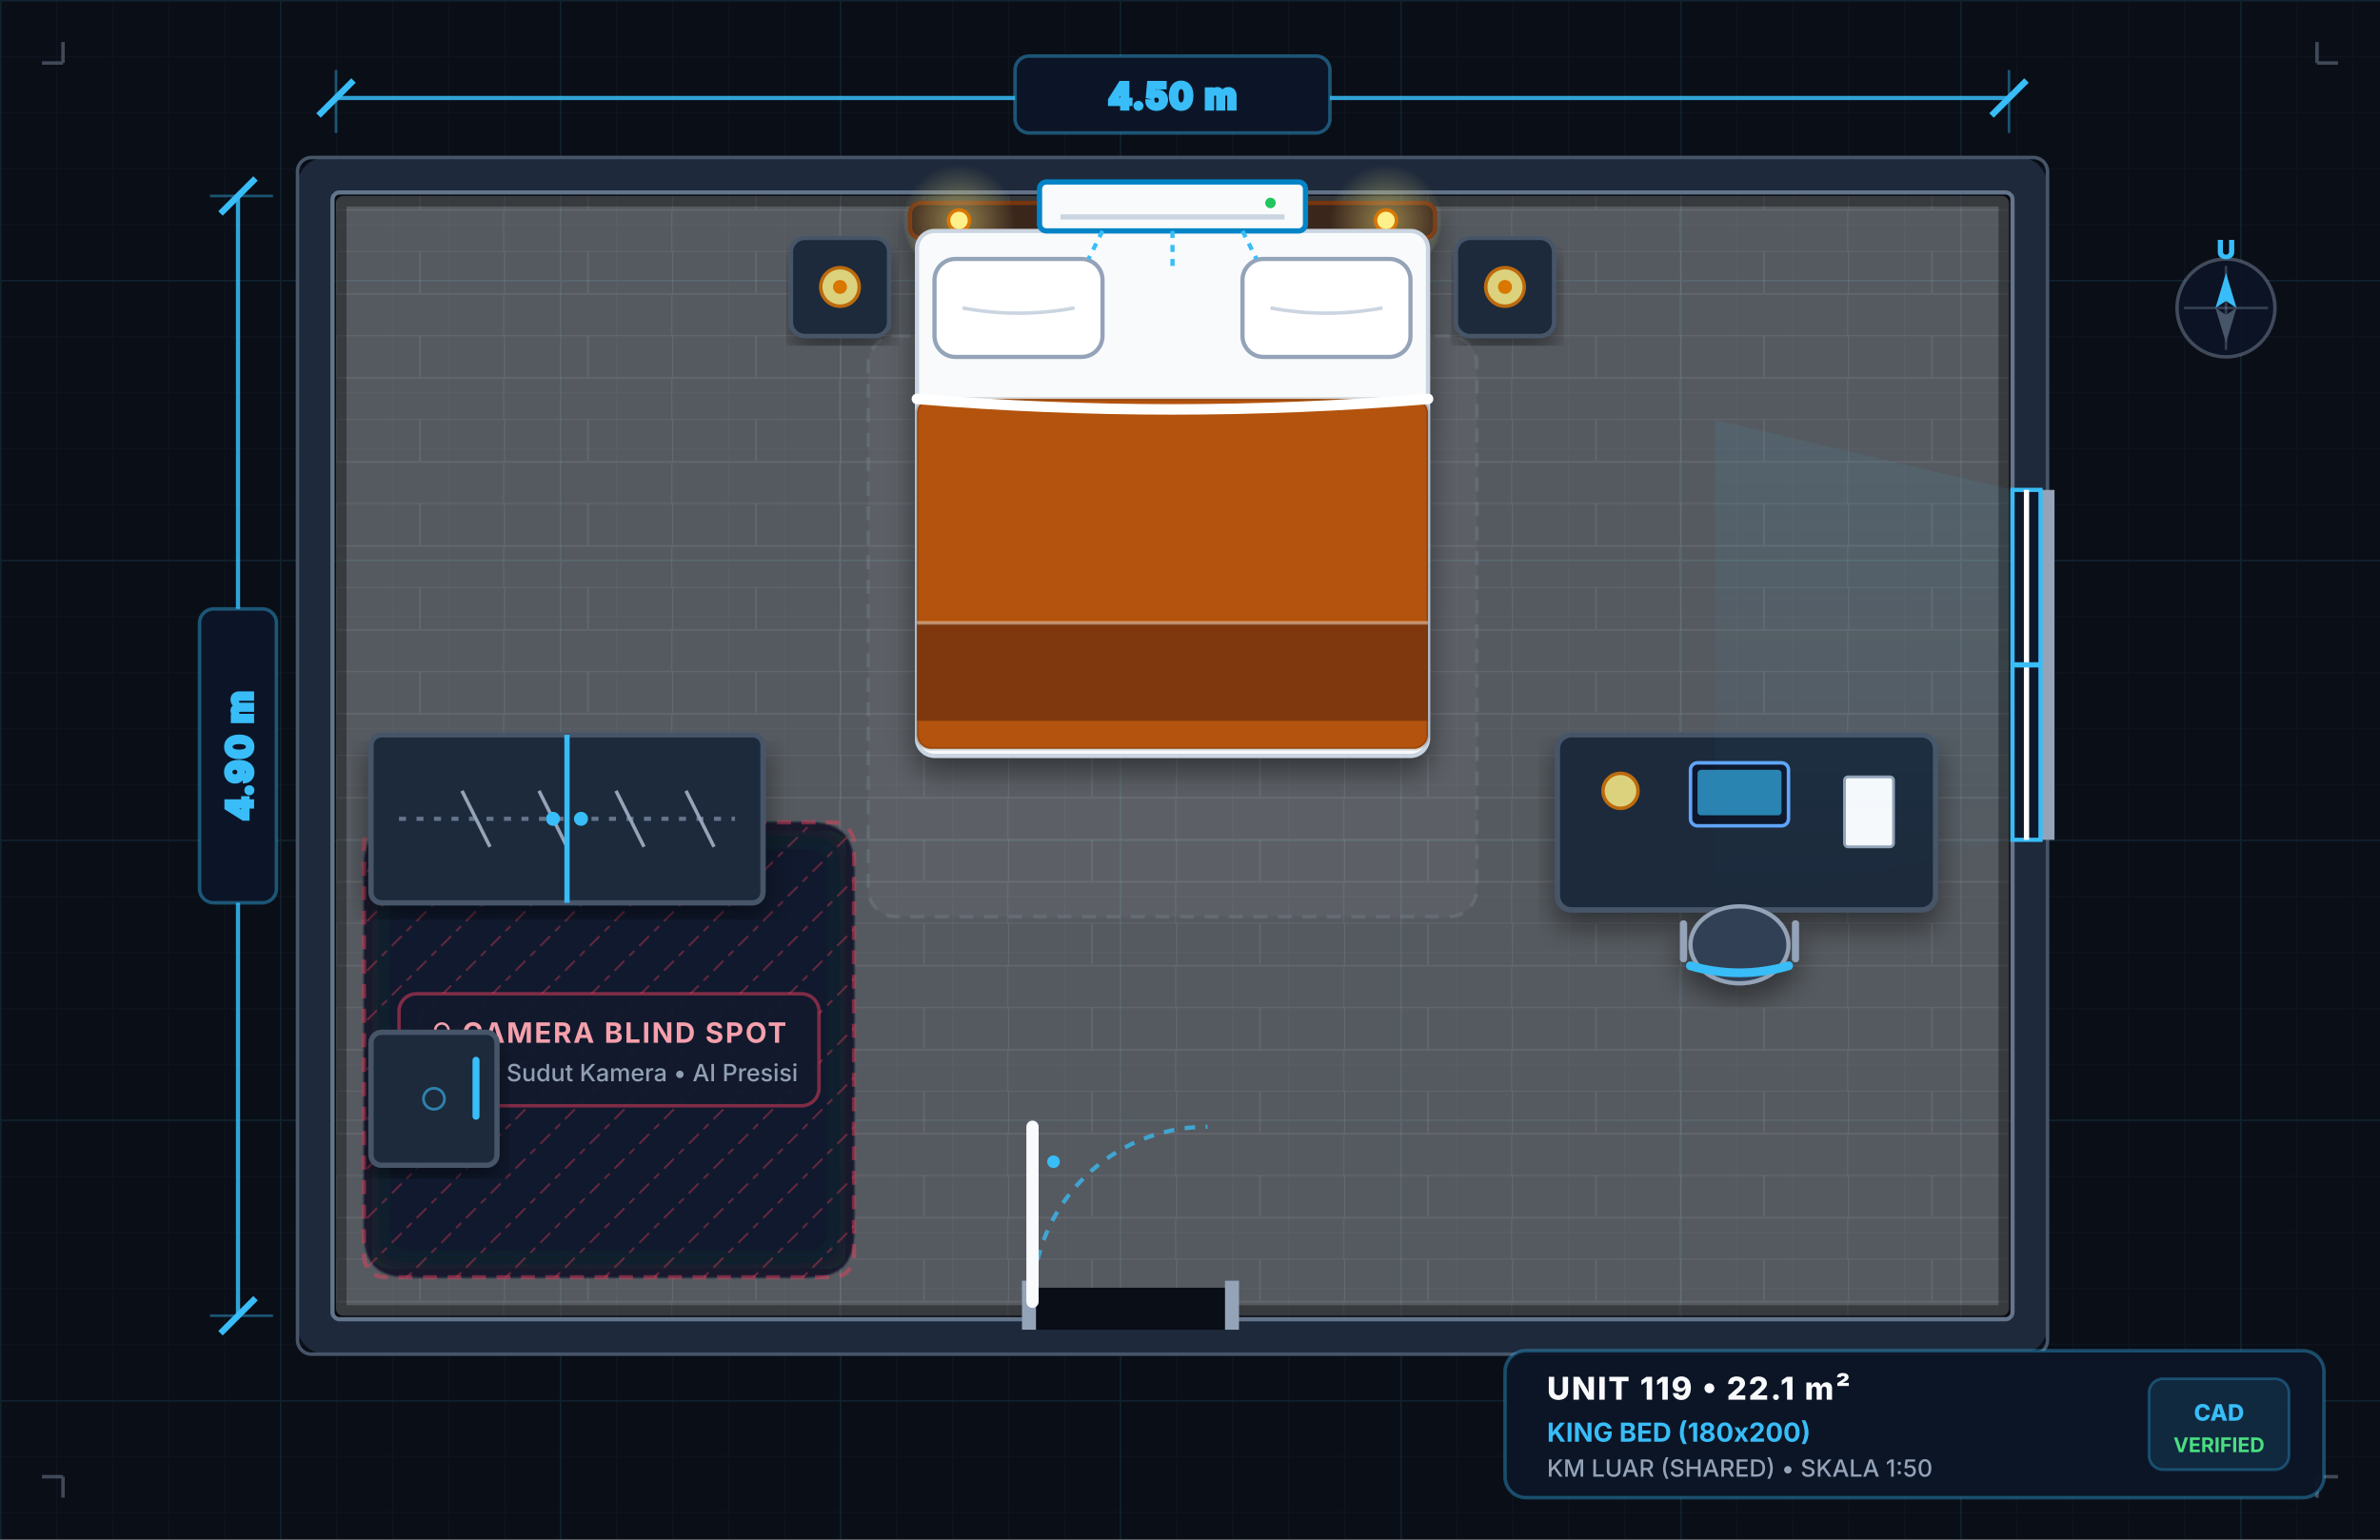
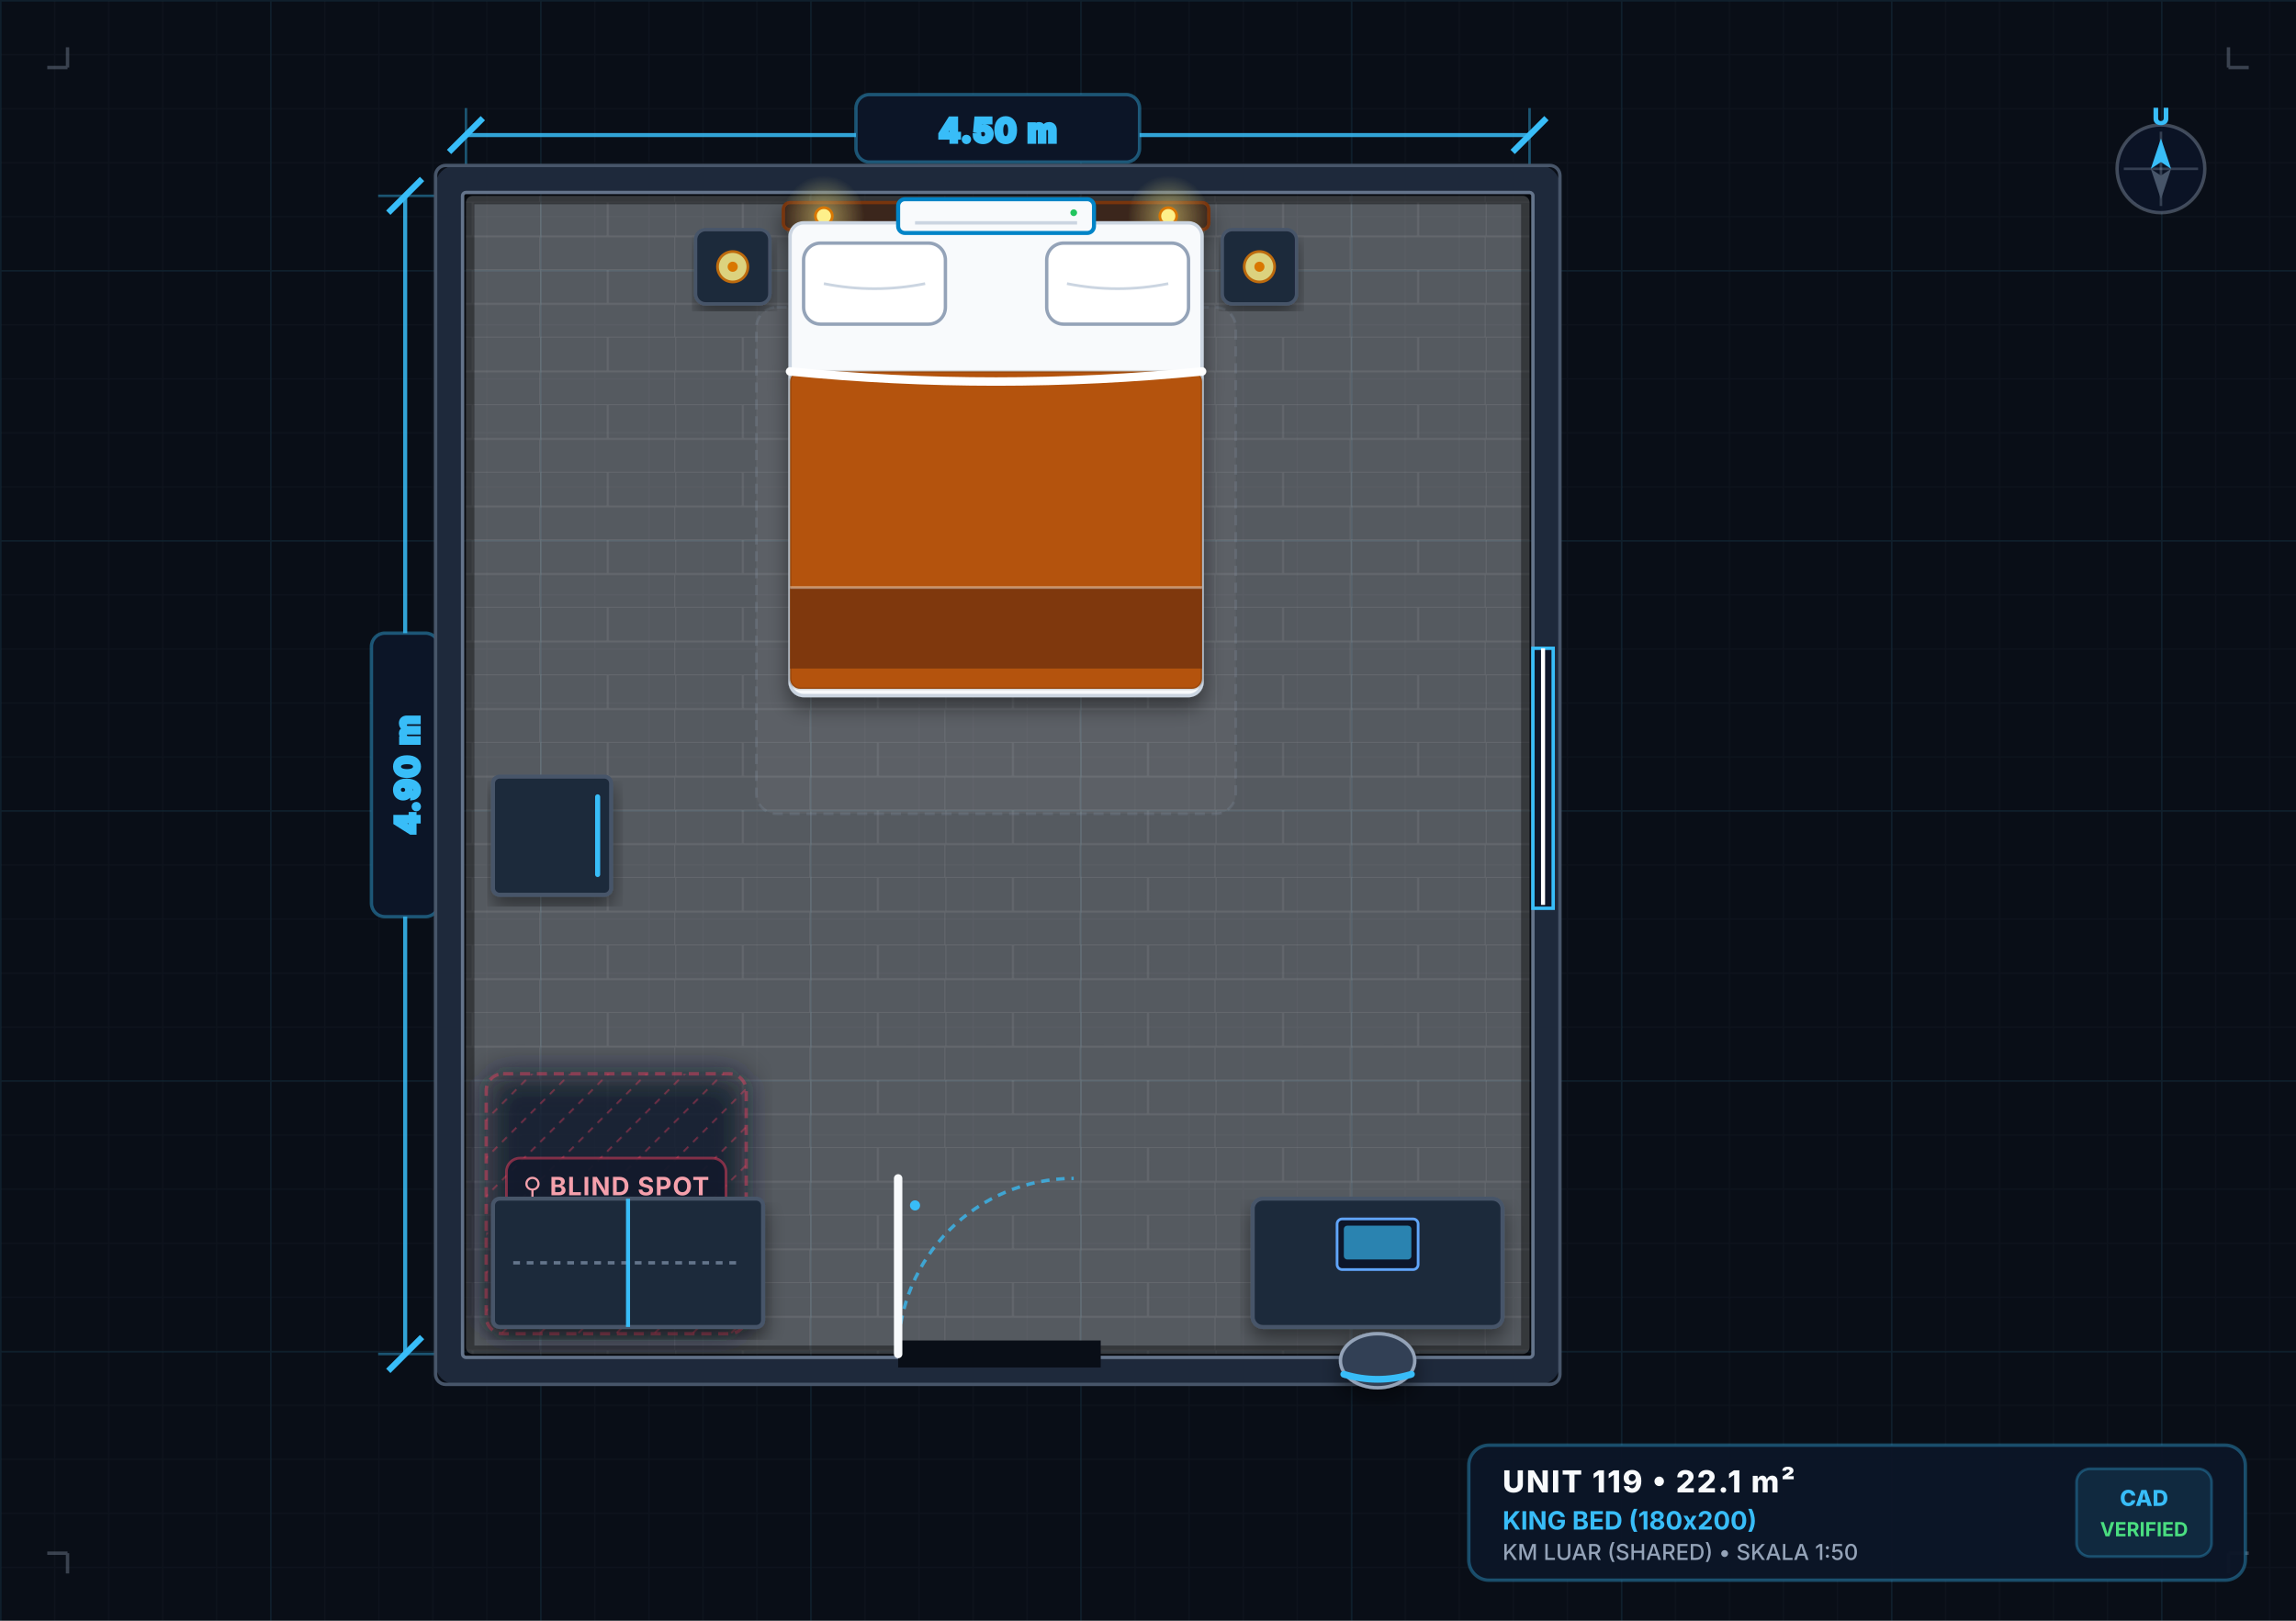
- <svg xmlns="http://www.w3.org/2000/svg" viewBox="0 0 680 440" width="100%" height="100%" style="background:#090e17; border-radius:14px; font-family:'Inter',system-ui,-apple-system,sans-serif;">
+ <svg xmlns="http://www.w3.org/2000/svg" viewBox="0 0 680 480" width="100%" height="100%" style="background:#090e17; border-radius:14px; font-family:'Inter',system-ui,-apple-system,sans-serif;">
  <defs>
    <pattern id="grid_cad_19" width="16" height="16" patternUnits="userSpaceOnUse">
      <path d="M 16 0 L 0 0 0 16" fill="none" stroke="rgba(148, 163, 184, 0.04)" stroke-width="0.75" />
    </pattern>
    <pattern id="grid_major_19" width="80" height="80" patternUnits="userSpaceOnUse">
-       <path d="M 80 0 L 0 0 0 80" fill="none" stroke="rgba(56, 189, 248, 0.08)" stroke-width="1" />
+       <path d="M 80 0 L 0 0 0 80" fill="none" stroke="rgba(56, 189, 248, 0.07)" stroke-width="1" />
    </pattern>
-     <pattern id="parquet_19" width="48" height="24" patternUnits="userSpaceOnUse">
-       <rect width="48" height="24" fill="#f8fafc" fill-opacity="0.32" />
-       <path d="M 0 12 L 48 12 M 24 0 L 24 12 M 0 24 L 48 24 M 48 12 L 48 24 M 0 0 L 0 12" fill="none" stroke="rgba(255, 255, 255, 0.07)" stroke-width="0.6" />
+     <pattern id="parquet_19" width="40" height="20" patternUnits="userSpaceOnUse">
+       <rect width="40" height="20" fill="#f8fafc" fill-opacity="0.32" />
+       <path d="M 0 10 L 40 10 M 20 0 L 20 10 M 0 20 L 40 20 M 40 10 L 40 20 M 0 0 L 0 10" fill="none" stroke="rgba(255, 255, 255, 0.08)" stroke-width="0.6" />
    </pattern>
-     <pattern id="bm_tile_19" width="14" height="14" patternUnits="userSpaceOnUse">
-       <rect width="14" height="14" fill="#0f2338" />
-       <path d="M 14 0 L 0 0 0 14" fill="none" stroke="rgba(56, 189, 248, 0.22)" stroke-width="0.6" />
+     <pattern id="bm_tile_19" width="12" height="12" patternUnits="userSpaceOnUse">
+       <rect width="12" height="12" fill="#0f2338" />
+       <path d="M 12 0 L 0 0 0 12" fill="none" stroke="rgba(56, 189, 248, 0.22)" stroke-width="0.6" />
    </pattern>
    <filter id="frost_blur_19" x="-10%" y="-10%" width="120%" height="120%">
-       <feGaussianBlur stdDeviation="5" result="blur" />
-       <feColorMatrix type="matrix" values="1 0 0 0 0  0 1 0 0 0  0 0 1 0 0  0 0 0 18 -7" />
+       <feGaussianBlur stdDeviation="4.5" result="blur" />
    </filter>
-     <pattern id="blind_hatch_19" width="10" height="10" patternTransform="rotate(45 0 0)" patternUnits="userSpaceOnUse">
-       <line x1="0" y1="0" x2="0" y2="10" stroke="rgba(244, 63, 94, 0.35)" stroke-width="1.2" stroke-dasharray="2 2" />
+     <pattern id="blind_hatch_19" width="8" height="8" patternTransform="rotate(45 0 0)" patternUnits="userSpaceOnUse">
+       <line x1="0" y1="0" x2="0" y2="8" stroke="rgba(244, 63, 94, 0.35)" stroke-width="1.2" stroke-dasharray="2 2" />
    </pattern>
-     <linearGradient id="win_light_19" x1="0%" y1="0%" x2="0%" y2="100%">
-       <stop offset="0%" stop-color="#38bdf8" stop-opacity="0.18" />
-       <stop offset="100%" stop-color="#38bdf8" stop-opacity="0.0" />
-     </linearGradient>
    <radialGradient id="lamp_glow_19">
-       <stop offset="0%" stop-color="#fef08a" stop-opacity="0.45" />
+       <stop offset="0%" stop-color="#fef08a" stop-opacity="0.5" />
      <stop offset="100%" stop-color="#fef08a" stop-opacity="0" />
    </radialGradient>
    <filter id="drop_shadow_19" x="-5%" y="-5%" width="115%" height="115%">
-       <feDropShadow dx="0" dy="4" stdDeviation="4" flood-color="#000000" flood-opacity="0.45" />
+       <feDropShadow dx="0" dy="3" stdDeviation="3" flood-color="#000000" flood-opacity="0.45" />
    </filter>
  </defs>
-   <rect width="680" height="440" fill="#090e17" />
-   <rect width="680" height="440" fill="url(#grid_cad_19)" />
-   <rect width="680" height="440" fill="url(#grid_major_19)" />
-   <g stroke="rgba(148, 163, 184, 0.4)" stroke-width="1">
-     <path d="M 12 18 L 18 18 M 18 12 L 18 18" />
-     <path d="M 668 18 L 662 18 M 662 12 L 662 18" />
-     <path d="M 12 422 L 18 422 M 18 428 L 18 422" />
-     <path d="M 668 422 L 662 422 M 662 428 L 662 422" />
+   <rect width="680" height="480" fill="#090e17" />
+   <rect width="680" height="480" fill="url(#grid_cad_19)" />
+   <rect width="680" height="480" fill="url(#grid_major_19)" />
+   <g stroke="rgba(148, 163, 184, 0.35)" stroke-width="1">
+     <path d="M 14 20 L 20 20 M 20 14 L 20 20" />
+     <path d="M 666 20 L 660 20 M 660 14 L 660 20" />
+     <path d="M 14 460 L 20 460 M 20 466 L 20 460" />
+     <path d="M 666 460 L 660 460 M 660 466 L 660 460" />
  </g>
  <g stroke="#38bdf8" stroke-width="1.2">
-     <line x1="96" y1="28" x2="574" y2="28" opacity="0.85" />
-     <line x1="91" y1="33" x2="101" y2="23" stroke-width="1.8" />
-     <line x1="569" y1="33" x2="579" y2="23" stroke-width="1.8" />
-     <line x1="96" y1="38" x2="96" y2="20" opacity="0.4" stroke-width="0.75" />
-     <line x1="574" y1="38" x2="574" y2="20" opacity="0.4" stroke-width="0.75" />
-     <rect x="290" y="16" width="90" height="22" rx="4" fill="#0c1527" stroke="rgba(56, 189, 248, 0.4)" stroke-width="1" />
-     <text x="335" y="31" fill="#38bdf8" font-size="10" font-weight="700" text-anchor="middle" letter-spacing="0.5">
+     <line x1="138" y1="40" x2="453" y2="40" opacity="0.85" />
+     <line x1="133" y1="45" x2="143" y2="35" stroke-width="1.8" />
+     <line x1="448" y1="45" x2="458" y2="35" stroke-width="1.8" />
+     <line x1="138" y1="52" x2="138" y2="32" opacity="0.4" stroke-width="0.75" />
+     <line x1="453" y1="52" x2="453" y2="32" opacity="0.4" stroke-width="0.75" />
+     <rect x="253.5" y="28" width="84" height="20" rx="4" fill="#0c1527" stroke="rgba(56, 189, 248, 0.4)" stroke-width="1" />
+     <text x="295.5" y="42" fill="#38bdf8" font-size="9.5" font-weight="700" text-anchor="middle" letter-spacing="0.5">
      4.50 m
    </text>
  </g>
  <g stroke="#38bdf8" stroke-width="1.2">
-     <line x1="68" y1="56" x2="68" y2="376" opacity="0.85" />
-     <line x1="63" y1="61" x2="73" y2="51" stroke-width="1.8" />
-     <line x1="63" y1="381" x2="73" y2="371" stroke-width="1.8" />
-     <line x1="78" y1="56" x2="60" y2="56" opacity="0.4" stroke-width="0.75" />
-     <line x1="78" y1="376" x2="60" y2="376" opacity="0.4" stroke-width="0.75" />
-     <g transform="translate(68, 216)">
-       <rect x="-42" y="-11" width="84" height="22" rx="4" fill="#0c1527" stroke="rgba(56, 189, 248, 0.4)" stroke-width="1" transform="rotate(-90)" />
-       <text x="0" y="4" fill="#38bdf8" font-size="10" font-weight="700" text-anchor="middle" letter-spacing="0.5" transform="rotate(-90)">
+     <line x1="120" y1="58" x2="120" y2="401" opacity="0.85" />
+     <line x1="115" y1="63" x2="125" y2="53" stroke-width="1.8" />
+     <line x1="115" y1="406" x2="125" y2="396" stroke-width="1.8" />
+     <line x1="132" y1="58" x2="112" y2="58" opacity="0.4" stroke-width="0.75" />
+     <line x1="132" y1="401" x2="112" y2="401" opacity="0.4" stroke-width="0.75" />
+     <g transform="translate(120, 229.5)">
+       <rect x="-42" y="-10" width="84" height="20" rx="4" fill="#0c1527" stroke="rgba(56, 189, 248, 0.4)" stroke-width="1" transform="rotate(-90)" />
+       <text x="0" y="4" fill="#38bdf8" font-size="9.5" font-weight="700" text-anchor="middle" letter-spacing="0.5" transform="rotate(-90)">
        4.90 m
      </text>
    </g>
  </g>
-   <rect x="96" y="56" width="478" height="320" rx="2" fill="url(#parquet_19)" />
-   <rect x="96" y="56" width="478" height="320" fill="none" stroke="rgba(0, 0, 0, 0.35)" stroke-width="6" />
-   <rect x="90" y="50" width="490" height="332" fill="none" stroke="#1e293b" stroke-width="10" rx="3" />
-   <rect x="85" y="45" width="500" height="342" fill="none" stroke="#475569" stroke-width="1" rx="4" />
-   <rect x="95" y="55" width="480" height="322" fill="none" stroke="#64748b" stroke-width="1.2" rx="2" />
+   <rect x="138" y="58" width="315" height="343" rx="2" fill="url(#parquet_19)" />
+   <rect x="138" y="58" width="315" height="343" fill="none" stroke="rgba(0, 0, 0, 0.38)" stroke-width="5" />
+   <rect x="133" y="53" width="325" height="353" fill="none" stroke="#1e293b" stroke-width="8" rx="2" />
+   <rect x="129" y="49" width="333" height="361" fill="none" stroke="#475569" stroke-width="1" rx="3" />
+   <rect x="137" y="57" width="317" height="345" fill="none" stroke="#64748b" stroke-width="1" rx="1" />
  <g id="unsure_zone" opacity="0.95">
-     <rect x="104" y="235" width="140" height="130" rx="6" fill="rgba(15, 23, 42, 0.85)" filter="url(#frost_blur_19)" />
-     <rect x="104" y="235" width="140" height="130" rx="6" fill="url(#blind_hatch_19)" stroke="rgba(244, 63, 94, 0.45)" stroke-width="1.2" stroke-dasharray="4 3" />
-     <rect x="114" y="284" width="120" height="32" rx="5" fill="rgba(15, 23, 42, 0.94)" stroke="rgba(244, 63, 94, 0.5)" stroke-width="1" />
-     <text x="174.0" y="298" fill="#fda4af" font-size="8" font-weight="700" text-anchor="middle" letter-spacing="0.5">
-       ⚲ CAMERA BLIND SPOT
+     <rect x="144" y="318" width="77" height="77" rx="5" fill="rgba(15, 23, 42, 0.85)" filter="url(#frost_blur_19)" />
+     <rect x="144" y="318" width="77" height="77" rx="5" fill="url(#blind_hatch_19)" stroke="rgba(244, 63, 94, 0.45)" stroke-width="1" stroke-dasharray="3 2" />
+     <rect x="150" y="343" width="65" height="26" rx="4" fill="rgba(15, 23, 42, 0.94)" stroke="rgba(244, 63, 94, 0.5)" stroke-width="0.8" />
+     <text x="182.5" y="354" fill="#fda4af" font-size="7.5" font-weight="700" text-anchor="middle" letter-spacing="0.3">
+       ⚲ BLIND SPOT
    </text>
-     <text x="174.0" y="309" fill="#94a3b8" font-size="6.8" font-weight="500" text-anchor="middle">
-       Di Luar Sudut Kamera • AI Presisi
+     <text x="182.5" y="363" fill="#94a3b8" font-size="6" font-weight="500" text-anchor="middle">
+       Sudut Terbatas Kamera
    </text>
  </g>
-   <rect x="248" y="96" width="174" height="166" rx="8" fill="rgba(255, 255, 255, 0.04)" stroke="rgba(148, 163, 184, 0.2)" stroke-width="1" stroke-dasharray="4 3" />
+   <rect x="224" y="91" width="142" height="150" rx="6" fill="rgba(255, 255, 255, 0.04)" stroke="rgba(148, 163, 184, 0.18)" stroke-width="0.8" stroke-dasharray="3 2" />
  <g id="bed_unit" filter="url(#drop_shadow_19)">
-     <rect x="260" y="58" width="150" height="10" rx="3" fill="#3b271d" stroke="#78350f" stroke-width="1.2" />
-     <circle cx="274" cy="63" r="16" fill="url(#lamp_glow_19)" />
-     <circle cx="396" cy="63" r="16" fill="url(#lamp_glow_19)" />
-     <circle cx="274" cy="63" r="3" fill="#fef08a" stroke="#d97706" stroke-width="1" />
-     <circle cx="396" cy="63" r="3" fill="#fef08a" stroke="#d97706" stroke-width="1" />
-     <rect x="262" y="66" width="146" height="150" rx="5" fill="#f8fafc" stroke="#cbd5e1" stroke-width="1.2" />
-     <rect x="262" y="114" width="146" height="100" rx="4" fill="#b45309" stroke="rgba(0,0,0,0.15)" stroke-width="1" />
-     <path d="M 262 114 Q 335.0 120 408 114" fill="none" stroke="#ffffff" stroke-width="3" stroke-linecap="round" />
-     <rect x="262" y="178" width="146" height="28" fill="#78350f" opacity="0.88" />
-     <line x1="262" y1="178" x2="408" y2="178" stroke="rgba(255,255,255,0.4)" stroke-width="1" />
-     <rect x="267" y="74" width="48" height="28" rx="6" fill="#ffffff" stroke="#94a3b8" stroke-width="1.2" />
-     <path d="M 275 88 Q 291.0 91 307 88" fill="none" stroke="#cbd5e1" stroke-width="1" />
-     <rect x="355" y="74" width="48" height="28" rx="6" fill="#ffffff" stroke="#94a3b8" stroke-width="1.2" />
-     <path d="M 363 88 Q 379.0 91 395 88" fill="none" stroke="#cbd5e1" stroke-width="1" />
+     <rect x="232" y="60" width="126" height="8" rx="2" fill="#3b271d" stroke="#78350f" stroke-width="1" />
+     <circle cx="244" cy="64" r="12" fill="url(#lamp_glow_19)" />
+     <circle cx="346" cy="64" r="12" fill="url(#lamp_glow_19)" />
+     <circle cx="244" cy="64" r="2.5" fill="#fef08a" stroke="#d97706" stroke-width="0.8" />
+     <circle cx="346" cy="64" r="2.5" fill="#fef08a" stroke="#d97706" stroke-width="0.8" />
+     <rect x="234" y="66" width="122" height="140" rx="4" fill="#f8fafc" stroke="#cbd5e1" stroke-width="1" />
+     <rect x="234" y="110" width="122" height="94" rx="3" fill="#b45309" stroke="rgba(0,0,0,0.15)" stroke-width="0.8" />
+     <path d="M 234 110 Q 295.0 116 356 110" fill="none" stroke="#ffffff" stroke-width="2.5" stroke-linecap="round" />
+     <rect x="234" y="174" width="122" height="24" fill="#78350f" opacity="0.88" />
+     <line x1="234" y1="174" x2="356" y2="174" stroke="rgba(255,255,255,0.4)" stroke-width="0.8" />
+     <rect x="238" y="72" width="42" height="24" rx="5" fill="#ffffff" stroke="#94a3b8" stroke-width="1" />
+     <path d="M 244 84 Q 259.0 87 274 84" fill="none" stroke="#cbd5e1" stroke-width="0.8" />
+     <rect x="310" y="72" width="42" height="24" rx="5" fill="#ffffff" stroke="#94a3b8" stroke-width="1" />
+     <path d="M 316 84 Q 331.0 87 346 84" fill="none" stroke="#cbd5e1" stroke-width="0.8" />
  </g>
  <g filter="url(#drop_shadow_19)">
-     <rect x="226" y="68" width="28" height="28" rx="4" fill="#1e293b" stroke="#475569" stroke-width="1.2" />
-     <circle cx="240" cy="82" r="5.5" fill="#fef08a" stroke="#d97706" stroke-width="1" opacity="0.85" />
-     <circle cx="240" cy="82" r="2" fill="#d97706" />
+     <rect x="206" y="68" width="22" height="22" rx="3" fill="#1e293b" stroke="#475569" stroke-width="1" />
+     <circle cx="217" cy="79" r="4.5" fill="#fef08a" stroke="#d97706" stroke-width="0.8" opacity="0.85" />
+     <circle cx="217" cy="79" r="1.5" fill="#d97706" />
  </g>
  <g filter="url(#drop_shadow_19)">
-     <rect x="416" y="68" width="28" height="28" rx="4" fill="#1e293b" stroke="#475569" stroke-width="1.2" />
-     <circle cx="430" cy="82" r="5.5" fill="#fef08a" stroke="#d97706" stroke-width="1" opacity="0.85" />
-     <circle cx="430" cy="82" r="2" fill="#d97706" />
+     <rect x="362" y="68" width="22" height="22" rx="3" fill="#1e293b" stroke="#475569" stroke-width="1" />
+     <circle cx="373" cy="79" r="4.5" fill="#fef08a" stroke="#d97706" stroke-width="0.8" opacity="0.85" />
+     <circle cx="373" cy="79" r="1.5" fill="#d97706" />
  </g>
  <g id="wardrobe" filter="url(#drop_shadow_19)">
-     <rect x="106" y="210" width="112" height="48" rx="3" fill="#1e293b" stroke="#475569" stroke-width="1.5" />
-     <line x1="114" y1="234" x2="210" y2="234" stroke="#64748b" stroke-width="1.2" stroke-dasharray="2 3" />
-     <line x1="132" y1="226" x2="140" y2="242" stroke="#94a3b8" stroke-width="1" />
-     <line x1="154" y1="226" x2="162" y2="242" stroke="#94a3b8" stroke-width="1" />
-     <line x1="176" y1="226" x2="184" y2="242" stroke="#94a3b8" stroke-width="1" />
-     <line x1="196" y1="226" x2="204" y2="242" stroke="#94a3b8" stroke-width="1" />
-     <line x1="162" y1="210" x2="162" y2="258" stroke="#38bdf8" stroke-width="1.5" />
-     <circle cx="158" cy="234" r="2" fill="#38bdf8" />
-     <circle cx="166" cy="234" r="2" fill="#38bdf8" />
+     <rect x="146" y="355" width="80" height="38" rx="2" fill="#1e293b" stroke="#475569" stroke-width="1.2" />
+     <line x1="152" y1="374.0" x2="220" y2="374.0" stroke="#64748b" stroke-width="1" stroke-dasharray="2 2" />
+     <line x1="186.0" y1="355" x2="186.0" y2="393" stroke="#38bdf8" stroke-width="1.2" />
  </g>
  <g id="desk_setup" filter="url(#drop_shadow_19)">
-     <rect x="445" y="210" width="108" height="50" rx="4" fill="#1e293b" stroke="#475569" stroke-width="1.5" />
-     <rect x="483" y="218" width="28" height="18" rx="2" fill="#0f172a" stroke="#60a5fa" stroke-width="1" />
-     <rect x="485" y="220" width="24" height="13" rx="1" fill="#38bdf8" opacity="0.65" />
-     <circle cx="463" cy="226" r="5" fill="#fef08a" stroke="#d97706" stroke-width="1" opacity="0.85" />
-     <rect x="527" y="222" width="14" height="20" rx="1" fill="#f8fafc" stroke="#94a3b8" stroke-width="0.8" />
-     <ellipse cx="497" cy="270" rx="14" ry="11" fill="#334155" stroke="#94a3b8" stroke-width="1.2" />
-     <path d="M 483 276 Q 497 280 511 276" fill="none" stroke="#38bdf8" stroke-width="2.5" stroke-linecap="round" />
-     <line x1="481" y1="264" x2="481" y2="274" stroke="#94a3b8" stroke-width="2" stroke-linecap="round" />
-     <line x1="513" y1="264" x2="513" y2="274" stroke="#94a3b8" stroke-width="2" stroke-linecap="round" />
+     <rect x="371" y="355" width="74" height="38" rx="3" fill="#1e293b" stroke="#475569" stroke-width="1.2" />
+     <rect x="396.0" y="361" width="24" height="15" rx="1.5" fill="#0f172a" stroke="#60a5fa" stroke-width="0.8" />
+     <rect x="398.0" y="363" width="20" height="10" rx="1" fill="#38bdf8" opacity="0.65" />
+     <ellipse cx="408.0" cy="403" rx="11" ry="8" fill="#334155" stroke="#94a3b8" stroke-width="1" />
+     <path d="M 398.0 407 Q 408.0 410 418.0 407" fill="none" stroke="#38bdf8" stroke-width="2" stroke-linecap="round" />
  </g>
  <g id="ac_unit">
-     <rect x="297" y="52" width="76" height="14" rx="2" fill="#f8fafc" stroke="#0284c7" stroke-width="1.5" />
-     <line x1="303" y1="62" x2="367" y2="62" stroke="#cbd5e1" stroke-width="1.5" />
-     <line x1="315" y1="66" x2="311" y2="74" stroke="#38bdf8" stroke-width="1.2" stroke-dasharray="2 2" />
-     <line x1="335" y1="66" x2="335" y2="76" stroke="#38bdf8" stroke-width="1.2" stroke-dasharray="2 2" />
-     <line x1="355" y1="66" x2="359" y2="74" stroke="#38bdf8" stroke-width="1.2" stroke-dasharray="2 2" />
-     <circle cx="363" cy="58" r="1.5" fill="#22c55e" />
+     <rect x="266" y="59" width="58" height="10" rx="2" fill="#f8fafc" stroke="#0284c7" stroke-width="1.2" />
+     <line x1="271" y1="66" x2="319" y2="66" stroke="#cbd5e1" stroke-width="1" />
+     <circle cx="318" cy="63" r="1" fill="#22c55e" />
  </g>
  <g id="fridge" filter="url(#drop_shadow_19)">
-     <rect x="106" y="295" width="36" height="38" rx="3" fill="#1e293b" stroke="#475569" stroke-width="1.5" />
-     <line x1="136" y1="303" x2="136" y2="319" stroke="#38bdf8" stroke-width="2" stroke-linecap="round" />
-     <circle cx="124" cy="314" r="3" fill="none" stroke="#38bdf8" stroke-width="0.8" opacity="0.6" />
+     <rect x="146" y="230" width="35" height="35" rx="2" fill="#1e293b" stroke="#475569" stroke-width="1.2" />
+     <line x1="177" y1="236" x2="177" y2="259" stroke="#38bdf8" stroke-width="1.5" stroke-linecap="round" />
  </g>
  <g id="window_right">
-     <polygon points="575,140 490,120 490,260 575,240" fill="url(#win_light_19)" opacity="0.45" />
-     <rect x="583" y="140" width="4" height="100" fill="#94a3b8" />
-     <rect x="575" y="140" width="8" height="100" fill="#0f172a" stroke="#38bdf8" stroke-width="1.2" />
-     <line x1="579" y1="140" x2="579" y2="240" stroke="#ffffff" stroke-width="1.5" />
-     <line x1="575" y1="190" x2="583" y2="190" stroke="#38bdf8" stroke-width="1.5" />
+     <rect x="454" y="192" width="6" height="77" fill="#0f172a" stroke="#38bdf8" stroke-width="1" />
+     <line x1="457" y1="192" x2="457" y2="268" stroke="#ffffff" stroke-width="1.2" />
  </g>
  <g id="main_door">
-     <rect x="295" y="368" width="56" height="12" fill="#090e17" />
-     <rect x="292" y="366" width="4" height="14" fill="#94a3b8" />
-     <rect x="350" y="366" width="4" height="14" fill="#94a3b8" />
-     <path d="M 295 372 A 50 50 0 0 1 345 322" fill="none" stroke="#38bdf8" stroke-width="1.2" stroke-dasharray="3 3" opacity="0.75" />
-     <line x1="295" y1="372" x2="295" y2="322" stroke="#f8fafc" stroke-width="3.5" stroke-linecap="round" />
-     <circle cx="301" cy="332" r="1.8" fill="#38bdf8" />
+     <rect x="266" y="397" width="60" height="8" fill="#090e17" />
+     <path d="M 266 401 A 52 52 0 0 1 318 349" fill="none" stroke="#38bdf8" stroke-width="1" stroke-dasharray="2.5 2" opacity="0.75" />
+     <line x1="266" y1="401" x2="266" y2="349" stroke="#f8fafc" stroke-width="2.5" stroke-linecap="round" />
+     <circle cx="271" cy="357" r="1.5" fill="#38bdf8" />
  </g>
-   <g id="title_block" transform="translate(430, 386)">
-     <rect x="0" y="0" width="234" height="42" rx="6" fill="rgba(12, 21, 39, 0.96)" stroke="rgba(56, 189, 248, 0.35)" stroke-width="1" />
-     <text x="12" y="14" fill="#f8fafc" font-size="9" font-weight="800" letter-spacing="0.5">
+   <g id="title_block" transform="translate(435, 428)">
+     <rect x="0" y="0" width="230" height="40" rx="6" fill="rgba(12, 21, 39, 0.96)" stroke="rgba(56, 189, 248, 0.35)" stroke-width="1" />
+     <text x="10" y="14" fill="#f8fafc" font-size="9" font-weight="800" letter-spacing="0.5">
      UNIT 119 • 22.1 m²
    </text>
-     <text x="12" y="26" fill="#38bdf8" font-size="7.5" font-weight="700">
+     <text x="10" y="25" fill="#38bdf8" font-size="7.5" font-weight="700">
      KING BED (180x200)
    </text>
-     <text x="12" y="36" fill="#94a3b8" font-size="6.8" font-weight="500">
+     <text x="10" y="34" fill="#94a3b8" font-size="6.5" font-weight="500">
      KM LUAR (SHARED) • SKALA 1:50
    </text>
-     <rect x="184" y="8" width="40" height="26" rx="4" fill="rgba(56, 189, 248, 0.12)" stroke="rgba(56, 189, 248, 0.3)" stroke-width="0.8" />
-     <text x="204" y="20" fill="#38bdf8" font-size="6.5" font-weight="800" text-anchor="middle">CAD</text>
-     <text x="204" y="29" fill="#4ade80" font-size="5.8" font-weight="700" text-anchor="middle">VERIFIED</text>
+     <rect x="180" y="7" width="40" height="26" rx="4" fill="rgba(56, 189, 248, 0.12)" stroke="rgba(56, 189, 248, 0.3)" stroke-width="0.8" />
+     <text x="200" y="18" fill="#38bdf8" font-size="6.5" font-weight="800" text-anchor="middle">CAD</text>
+     <text x="200" y="27" fill="#4ade80" font-size="5.8" font-weight="700" text-anchor="middle">VERIFIED</text>
  </g>
-   <g id="north_compass" transform="translate(620, 72)">
-     <circle cx="16" cy="16" r="14" fill="rgba(12, 21, 39, 0.9)" stroke="rgba(148, 163, 184, 0.4)" stroke-width="1" />
-     <line x1="16" y1="4" x2="16" y2="28" stroke="rgba(148, 163, 184, 0.3)" stroke-width="0.75" />
-     <line x1="4" y1="16" x2="28" y2="16" stroke="rgba(148, 163, 184, 0.3)" stroke-width="0.75" />
-     <polygon points="16,6 19,16 16,14 13,16" fill="#38bdf8" />
-     <polygon points="16,26 19,16 16,18 13,16" fill="#475569" />
-     <text x="16" y="2" fill="#38bdf8" font-size="7.5" font-weight="900" text-anchor="middle">U</text>
+   <g id="north_compass" transform="translate(625, 35)">
+     <circle cx="15" cy="15" r="13" fill="rgba(12, 21, 39, 0.9)" stroke="rgba(148, 163, 184, 0.4)" stroke-width="1" />
+     <line x1="15" y1="4" x2="15" y2="26" stroke="rgba(148, 163, 184, 0.3)" stroke-width="0.75" />
+     <line x1="4" y1="15" x2="26" y2="15" stroke="rgba(148, 163, 184, 0.3)" stroke-width="0.75" />
+     <polygon points="15,6 18,15 15,13 12,15" fill="#38bdf8" />
+     <polygon points="15,24 18,15 15,17 12,15" fill="#475569" />
+     <text x="15" y="2" fill="#38bdf8" font-size="7" font-weight="900" text-anchor="middle">U</text>
  </g>
</svg>
